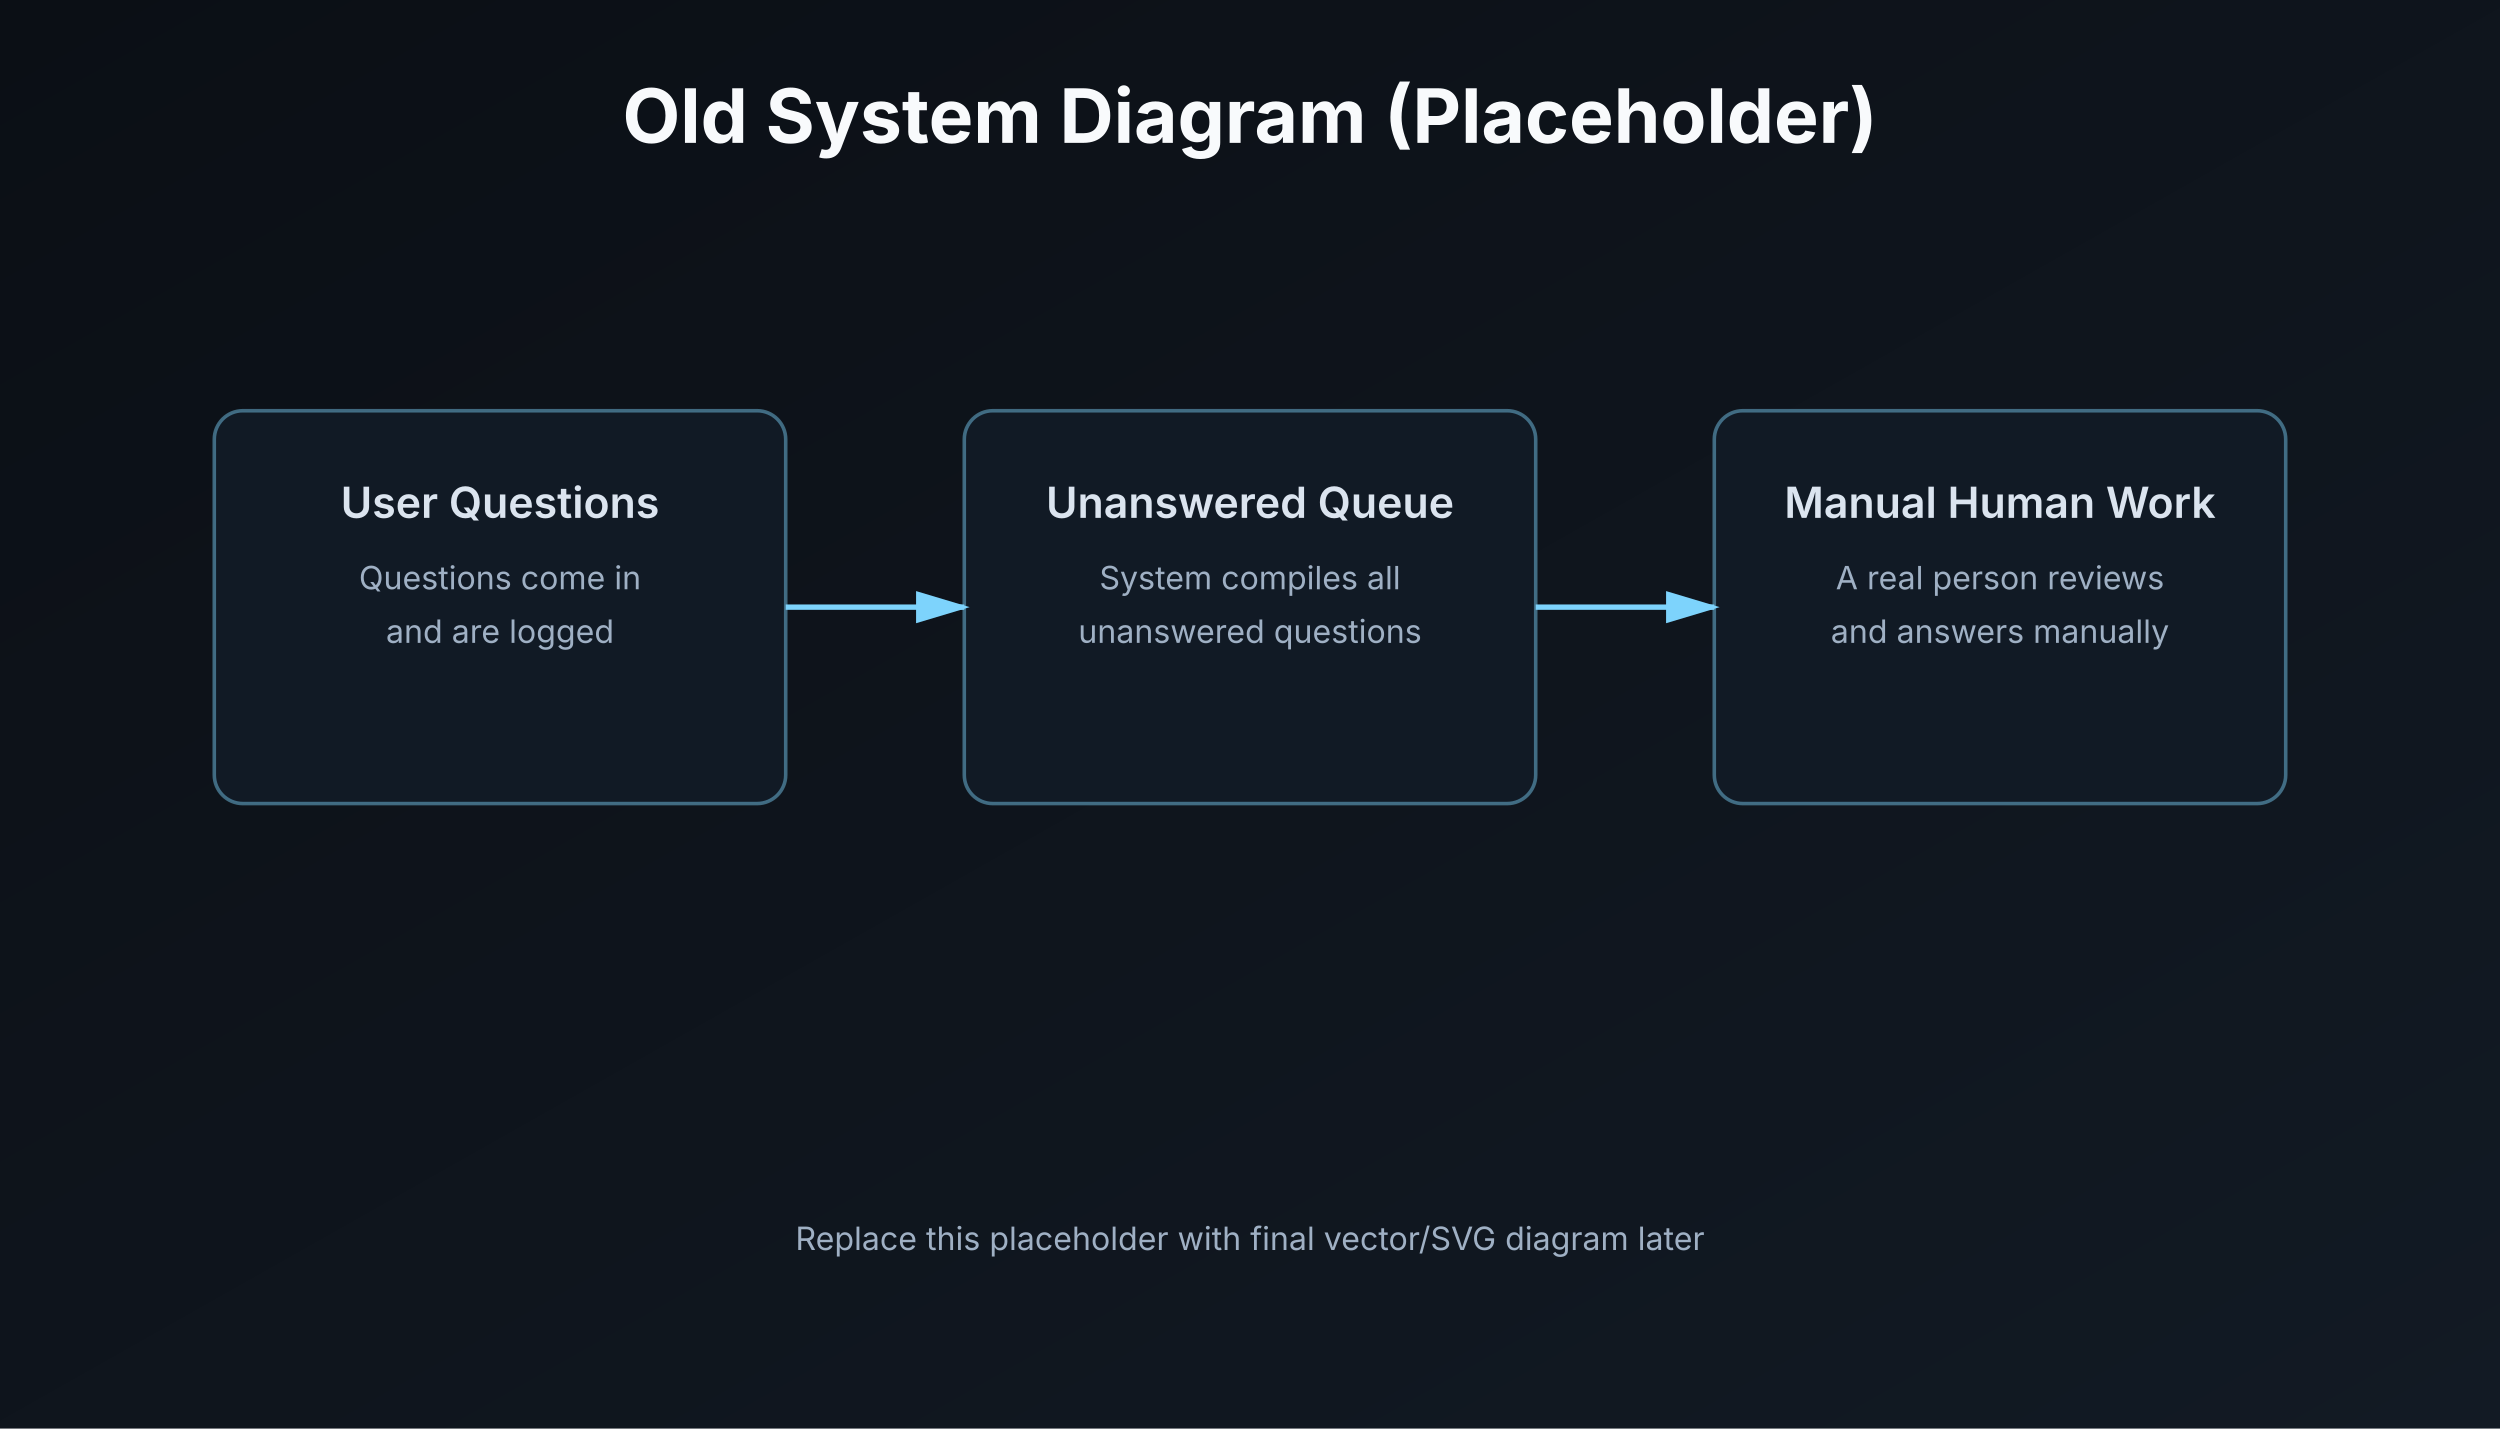
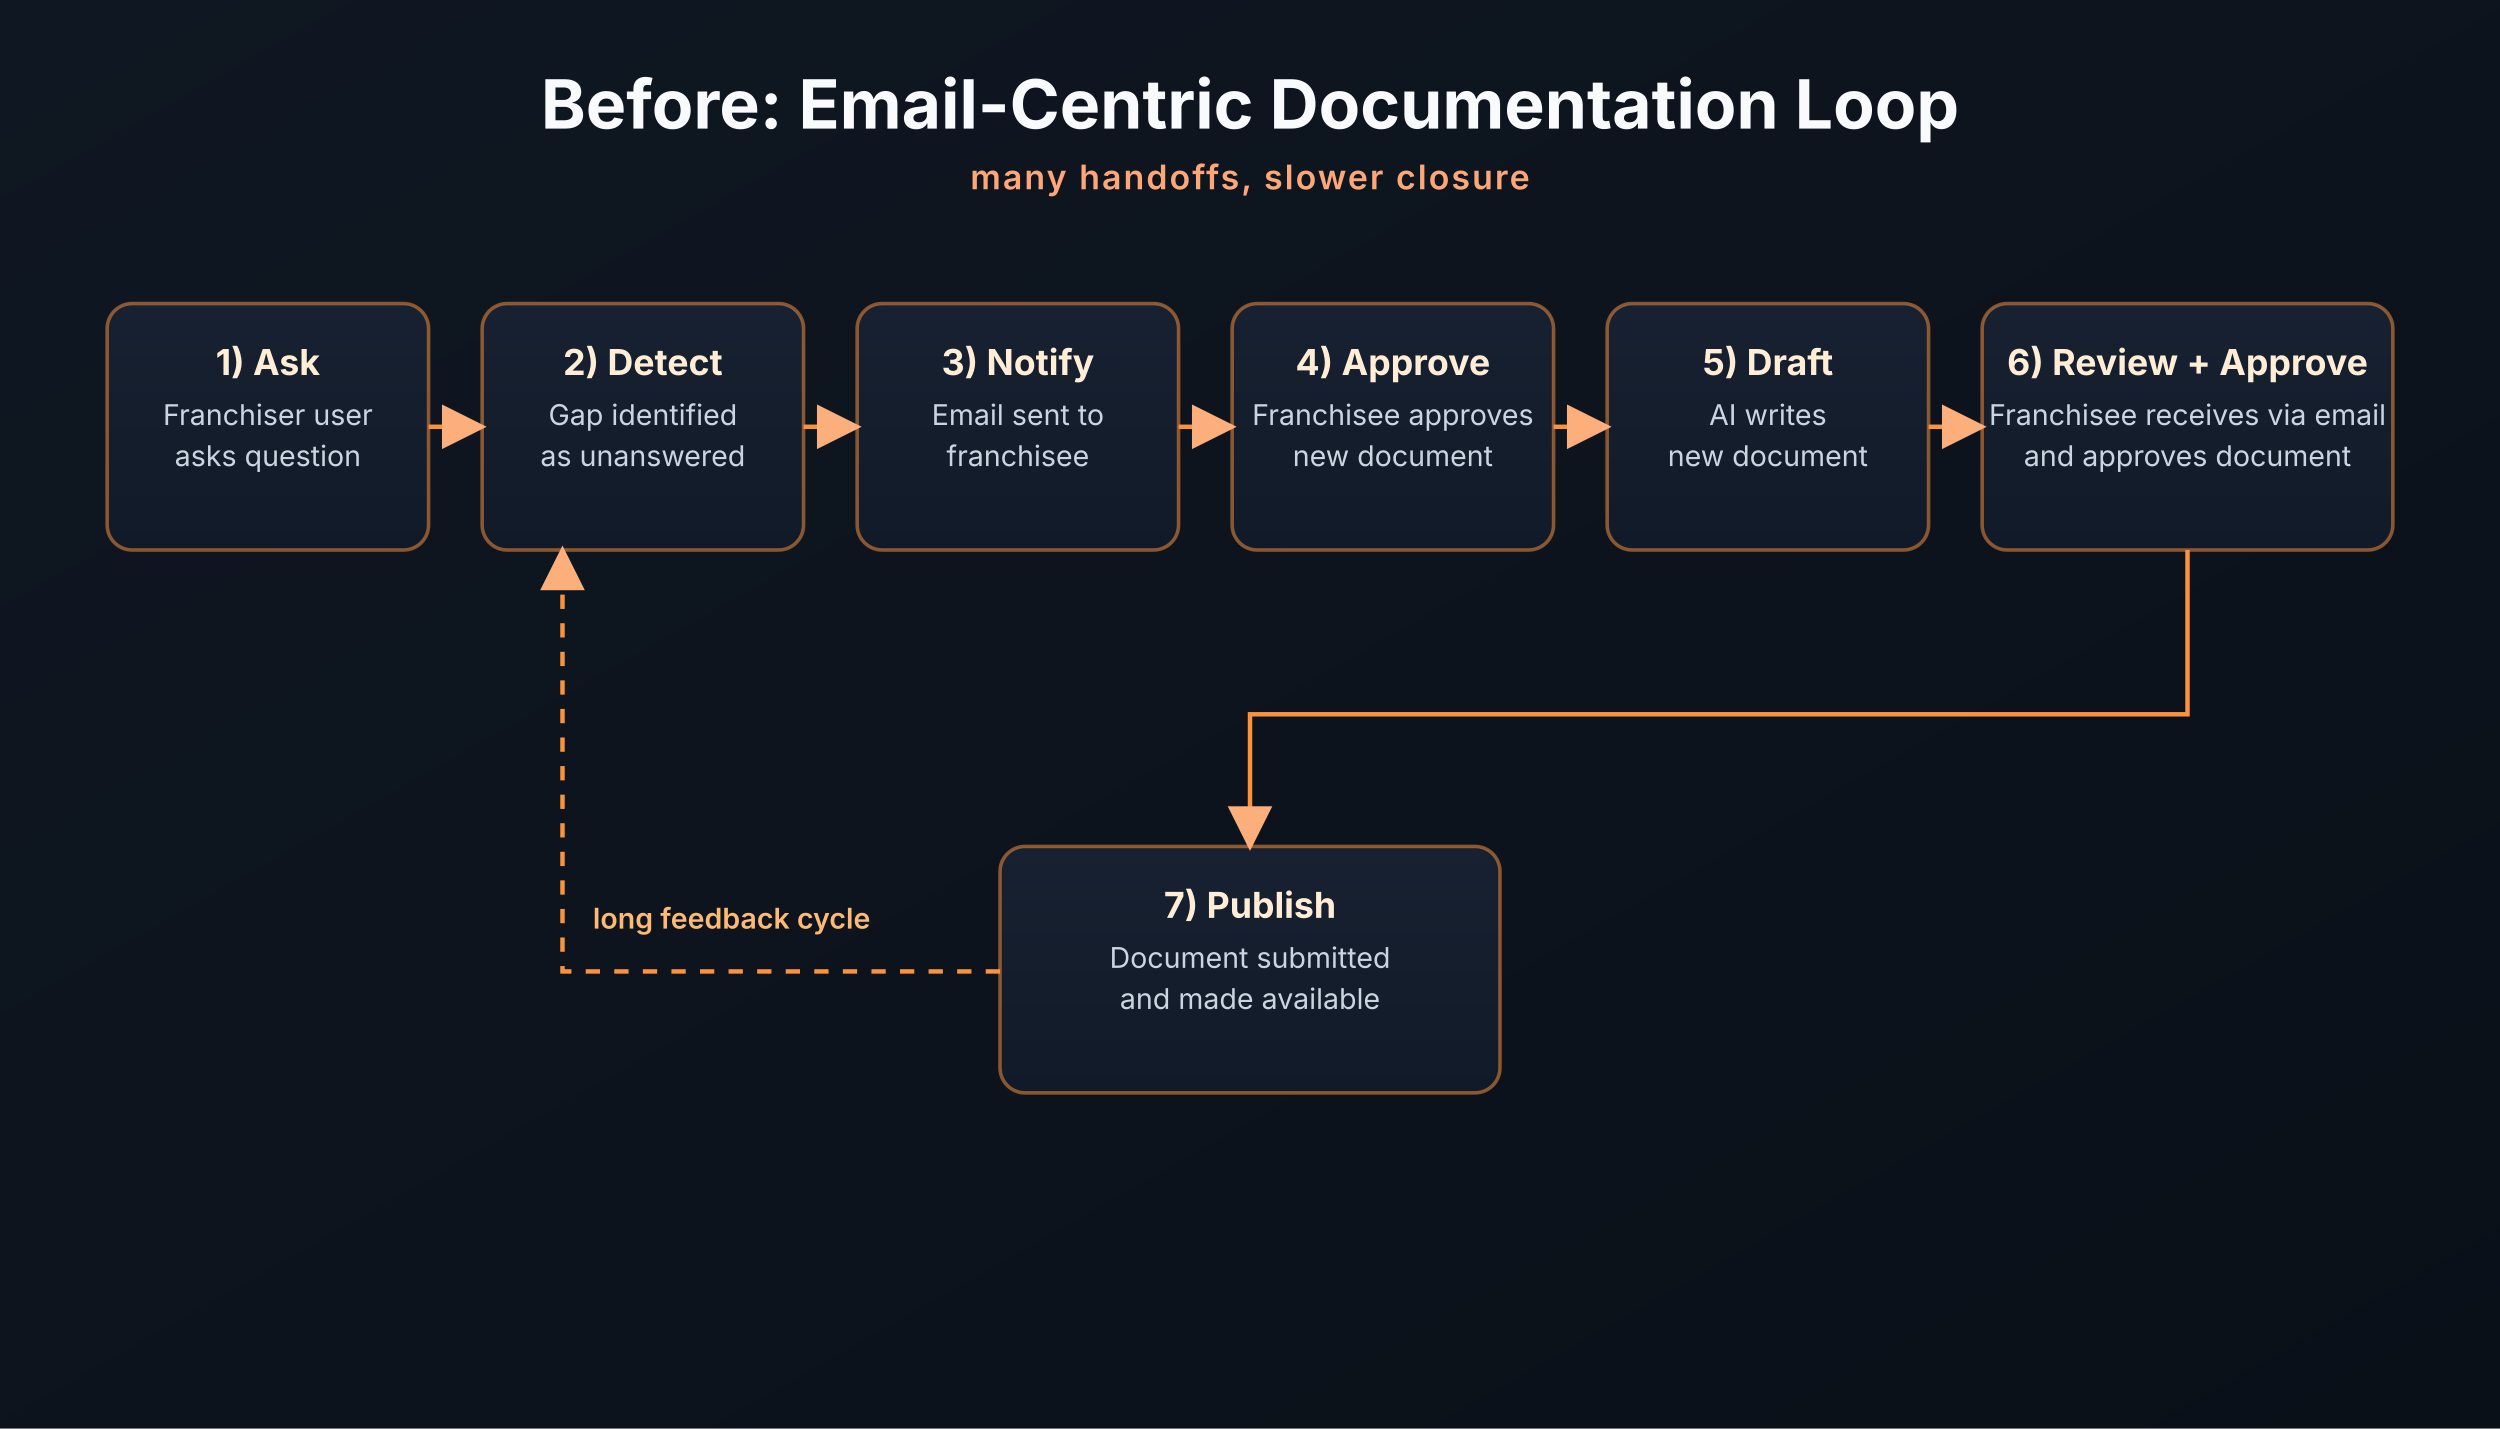
- <svg xmlns="http://www.w3.org/2000/svg" width="1400" height="800" viewBox="0 0 1400 800">
+ <svg xmlns="http://www.w3.org/2000/svg" viewBox="0 0 1400 800" shape-rendering="geometricPrecision">
  <defs>
-     <linearGradient id="bg" x1="0" y1="0" x2="1" y2="1">
-       <stop offset="0%" stop-color="#0b0f15" />
-       <stop offset="100%" stop-color="#121a24" />
+     <linearGradient id="beforeBg" x1="0" y1="0" x2="1" y2="1">
+       <stop offset="0%" stop-color="#0f1722" />
+       <stop offset="100%" stop-color="#0a1018" />
    </linearGradient>
-     <marker id="arrow" markerWidth="10" markerHeight="10" refX="9" refY="3" orient="auto">
-       <path d="M0,0 L10,3 L0,6 Z" fill="#7dd3fc" />
+     <linearGradient id="beforeCard" x1="0" y1="0" x2="0" y2="1">
+       <stop offset="0%" stop-color="#172131" />
+       <stop offset="100%" stop-color="#111a28" />
+     </linearGradient>
+     <marker id="beforeArrow" viewBox="0 0 10 10" markerWidth="10" markerHeight="10" refX="9" refY="5" orient="auto-start-reverse">
+       <path d="M0 0 L10 5 L0 10 Z" fill="#fcae7b" />
    </marker>
    <style>
-       .title { fill: #f8fafc; font: 700 42px Inter, Segoe UI, sans-serif; }
-       .label { fill: #dbe4ef; font: 600 24px Inter, Segoe UI, sans-serif; }
-       .body { fill: #9fb0c4; font: 400 18px Inter, Segoe UI, sans-serif; }
-       .box { fill: #111a25; stroke: #7dd3fc; stroke-opacity: 0.45; stroke-width: 2; rx: 16; }
+       .title { fill: #f8fafc; font: 700 38px Inter, Segoe UI, sans-serif; }
+       .subtitle { fill: #fda678; font: 600 19px Inter, Segoe UI, sans-serif; letter-spacing: 0.06em; text-transform: uppercase; }
+       .node { fill: url(#beforeCard); stroke: #fb923c; stroke-width: 2; stroke-opacity: 0.52; }
+       .nodeTitle { fill: #ffedd5; font: 700 20px Inter, Segoe UI, sans-serif; }
+       .nodeText { fill: #cbd5e1; font: 400 16px Inter, Segoe UI, sans-serif; }
+       .loopText { fill: #fdba74; font: 600 16px Inter, Segoe UI, sans-serif; }
    </style>
  </defs>
-   <rect x="0" y="0" width="1400" height="800" fill="url(#bg)" />
-   <text x="700" y="80" text-anchor="middle" class="title">Old System Diagram (Placeholder)</text>
-   <rect x="120" y="230" width="320" height="220" class="box" />
-   <text x="280" y="290" text-anchor="middle" class="label">User Questions</text>
-   <text x="280" y="330" text-anchor="middle" class="body">Questions come in</text>
-   <text x="280" y="360" text-anchor="middle" class="body">and are logged</text>
-   <rect x="540" y="230" width="320" height="220" class="box" />
-   <text x="700" y="290" text-anchor="middle" class="label">Unanswered Queue</text>
-   <text x="700" y="330" text-anchor="middle" class="body">System compiles all</text>
-   <text x="700" y="360" text-anchor="middle" class="body">unanswered questions</text>
-   <rect x="960" y="230" width="320" height="220" class="box" />
-   <text x="1120" y="290" text-anchor="middle" class="label">Manual Human Work</text>
-   <text x="1120" y="330" text-anchor="middle" class="body">A real person reviews</text>
-   <text x="1120" y="360" text-anchor="middle" class="body">and answers manually</text>
-   <line x1="440" y1="340" x2="540" y2="340" stroke="#7dd3fc" stroke-width="3" marker-end="url(#arrow)" />
-   <line x1="860" y1="340" x2="960" y2="340" stroke="#7dd3fc" stroke-width="3" marker-end="url(#arrow)" />
-   <text x="700" y="700" text-anchor="middle" class="body">Replace this placeholder with final vector/SVG diagram later</text>
+   <rect x="0" y="0" width="1400" height="800" fill="url(#beforeBg)" />
+   <text x="700" y="72" text-anchor="middle" class="title">Before: Email-Centric Documentation Loop</text>
+   <text x="700" y="106" text-anchor="middle" class="subtitle">many handoffs, slower closure</text>
+   <rect x="60" y="170" width="180" height="138" rx="14" ry="14" class="node" />
+   <text x="150" y="210" text-anchor="middle" class="nodeTitle">1) Ask</text>
+   <text x="150" y="238" text-anchor="middle" class="nodeText">Franchiser user</text>
+   <text x="150" y="261" text-anchor="middle" class="nodeText">asks question</text>
+   <rect x="270" y="170" width="180" height="138" rx="14" ry="14" class="node" />
+   <text x="360" y="210" text-anchor="middle" class="nodeTitle">2) Detect</text>
+   <text x="360" y="238" text-anchor="middle" class="nodeText">Gap identified</text>
+   <text x="360" y="261" text-anchor="middle" class="nodeText">as unanswered</text>
+   <rect x="480" y="170" width="180" height="138" rx="14" ry="14" class="node" />
+   <text x="570" y="210" text-anchor="middle" class="nodeTitle">3) Notify</text>
+   <text x="570" y="238" text-anchor="middle" class="nodeText">Email sent to</text>
+   <text x="570" y="261" text-anchor="middle" class="nodeText">franchisee</text>
+   <rect x="690" y="170" width="180" height="138" rx="14" ry="14" class="node" />
+   <text x="780" y="210" text-anchor="middle" class="nodeTitle">4) Approve</text>
+   <text x="780" y="238" text-anchor="middle" class="nodeText">Franchisee approves</text>
+   <text x="780" y="261" text-anchor="middle" class="nodeText">new document</text>
+   <rect x="900" y="170" width="180" height="138" rx="14" ry="14" class="node" />
+   <text x="990" y="210" text-anchor="middle" class="nodeTitle">5) Draft</text>
+   <text x="990" y="238" text-anchor="middle" class="nodeText">AI writes</text>
+   <text x="990" y="261" text-anchor="middle" class="nodeText">new document</text>
+   <rect x="1110" y="170" width="230" height="138" rx="14" ry="14" class="node" />
+   <text x="1225" y="210" text-anchor="middle" class="nodeTitle">6) Review + Approve</text>
+   <text x="1225" y="238" text-anchor="middle" class="nodeText">Franchisee receives via email</text>
+   <text x="1225" y="261" text-anchor="middle" class="nodeText">and approves document</text>
+   <rect x="560" y="474" width="280" height="138" rx="14" ry="14" class="node" />
+   <text x="700" y="514" text-anchor="middle" class="nodeTitle">7) Publish</text>
+   <text x="700" y="542" text-anchor="middle" class="nodeText">Document submitted</text>
+   <text x="700" y="565" text-anchor="middle" class="nodeText">and made available</text>
+   <line x1="240" y1="239" x2="270" y2="239" stroke="#fb923c" stroke-width="2.5" marker-end="url(#beforeArrow)" />
+   <line x1="450" y1="239" x2="480" y2="239" stroke="#fb923c" stroke-width="2.5" marker-end="url(#beforeArrow)" />
+   <line x1="660" y1="239" x2="690" y2="239" stroke="#fb923c" stroke-width="2.5" marker-end="url(#beforeArrow)" />
+   <line x1="870" y1="239" x2="900" y2="239" stroke="#fb923c" stroke-width="2.5" marker-end="url(#beforeArrow)" />
+   <line x1="1080" y1="239" x2="1110" y2="239" stroke="#fb923c" stroke-width="2.5" marker-end="url(#beforeArrow)" />
+   <path d="M1225 308 L1225 400 L700 400 L700 474" fill="none" stroke="#fb923c" stroke-width="2.5" marker-end="url(#beforeArrow)" />
+   <path d="M560 544 L315 544 L315 308" fill="none" stroke="#fb923c" stroke-width="2.5" stroke-dasharray="8 8" marker-end="url(#beforeArrow)" />
+   <text x="332" y="520" class="loopText">long feedback cycle</text>
</svg>
